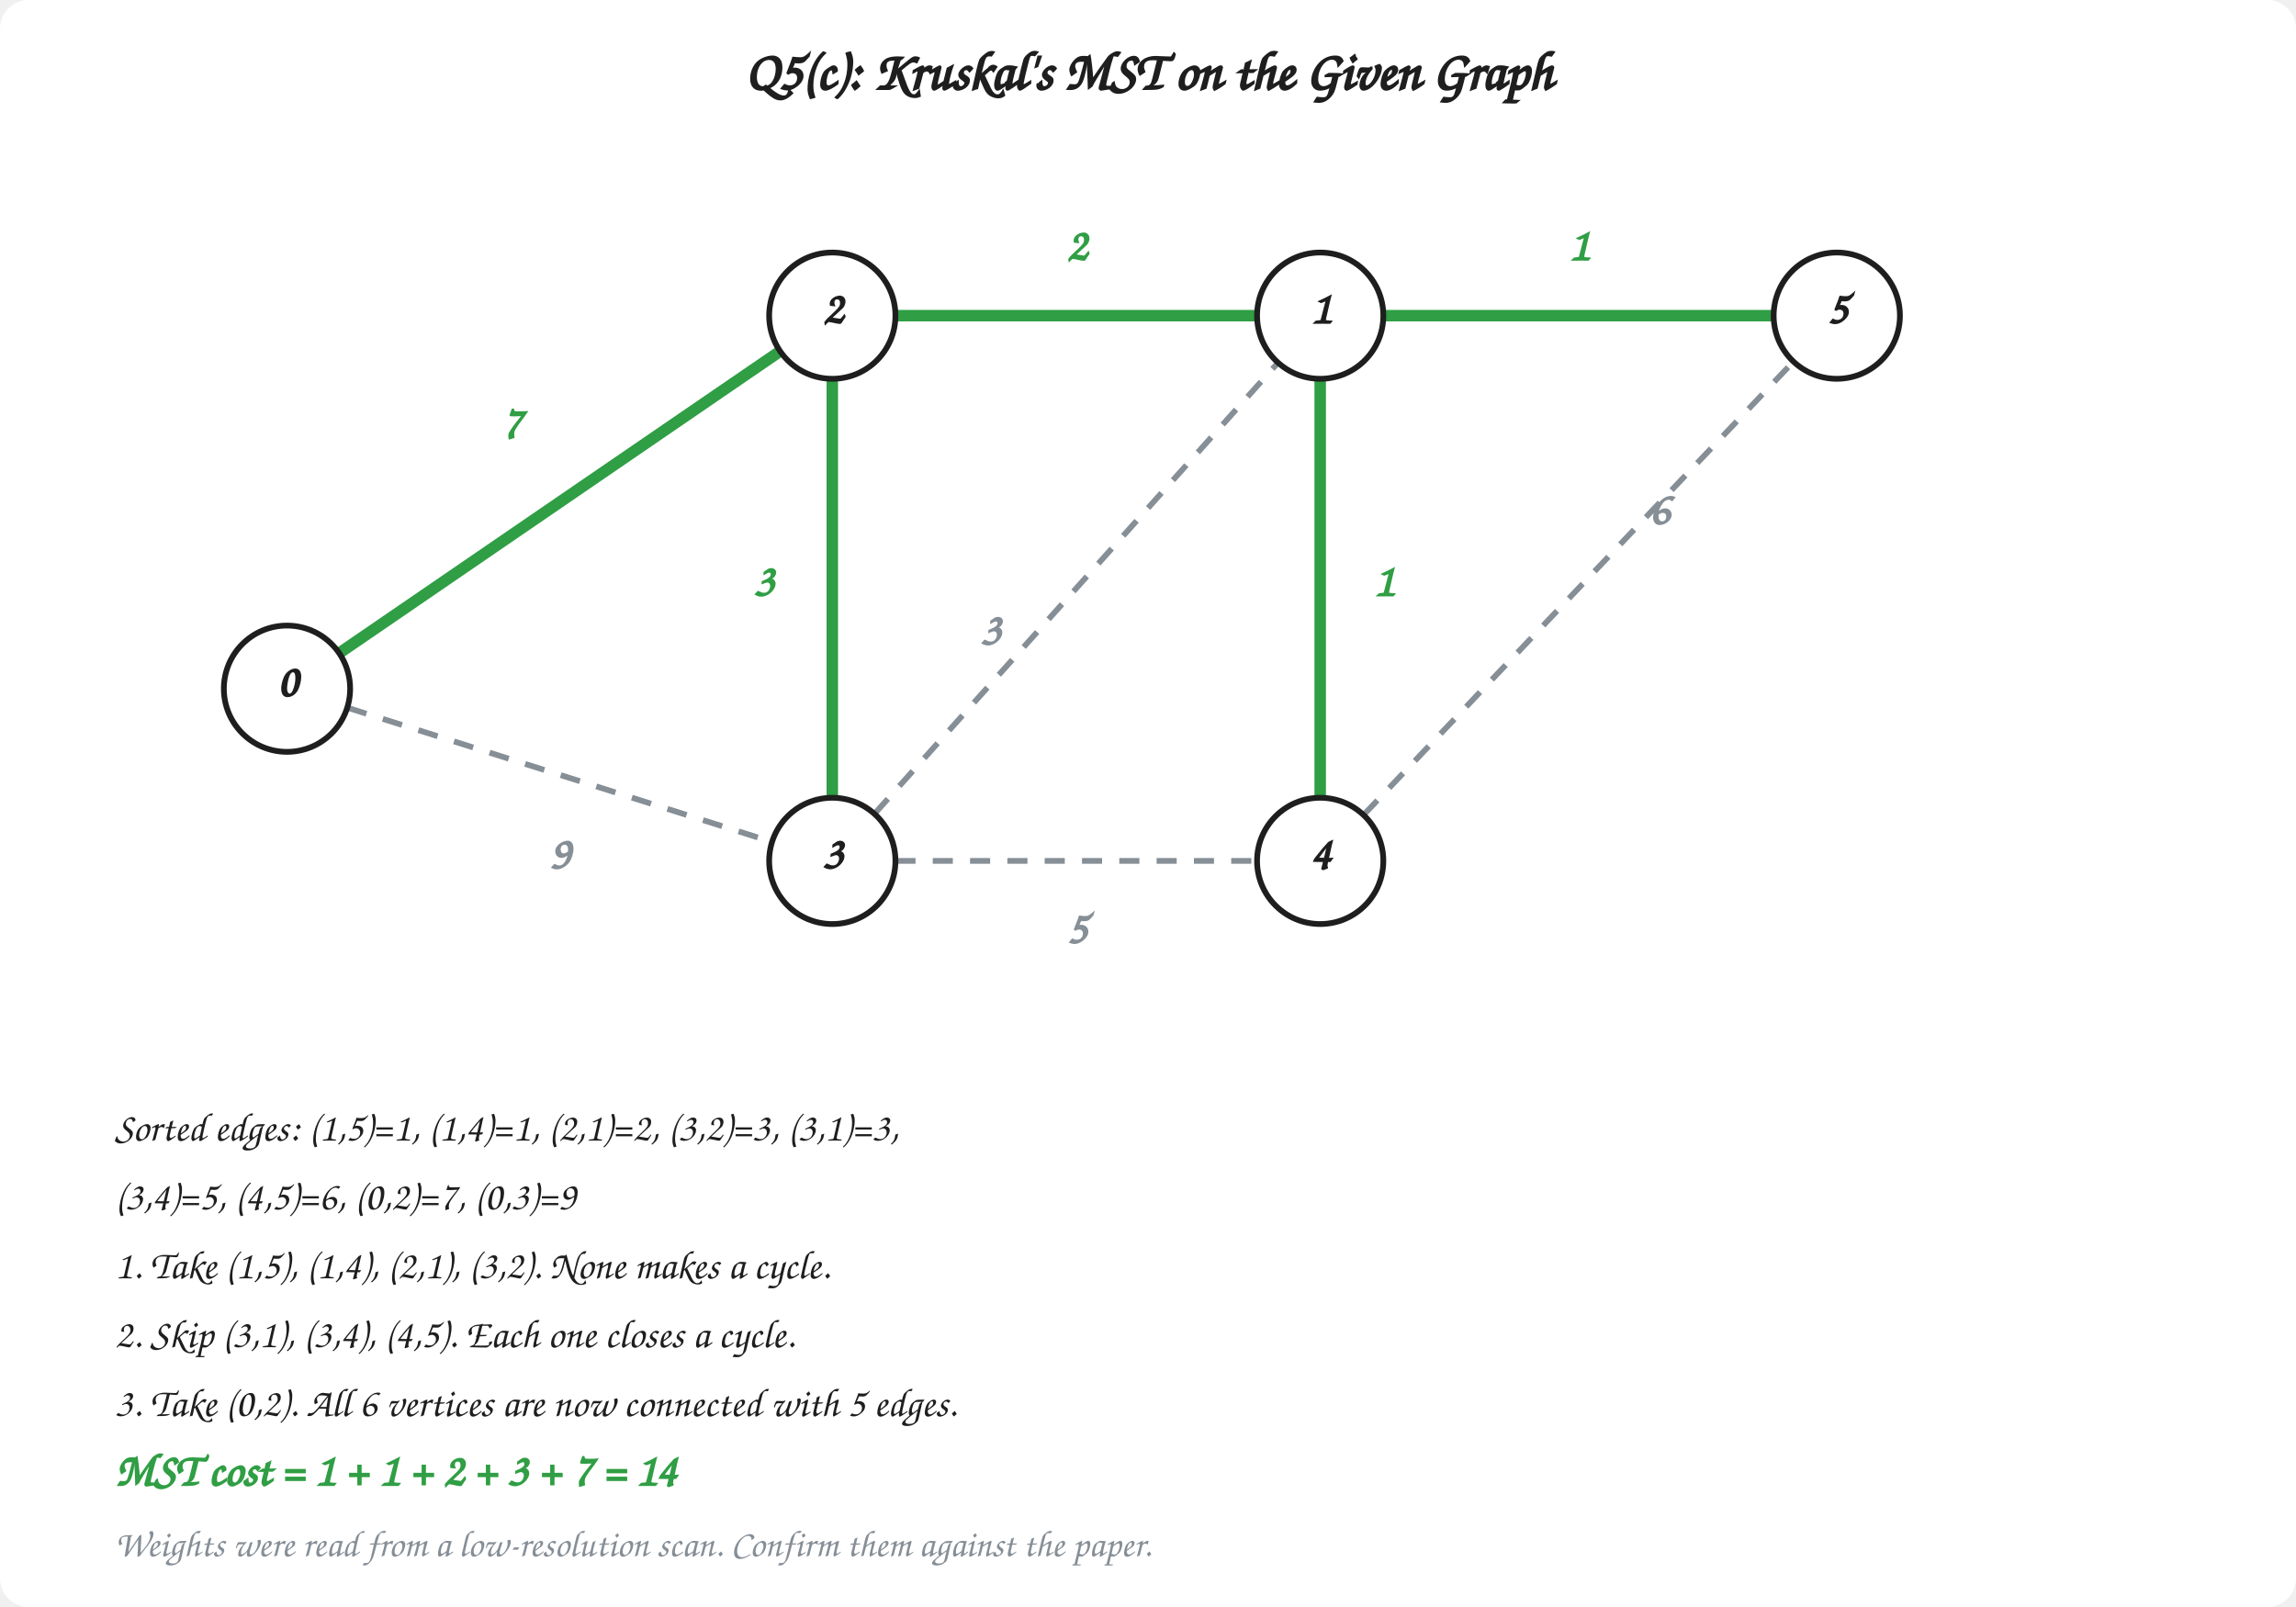
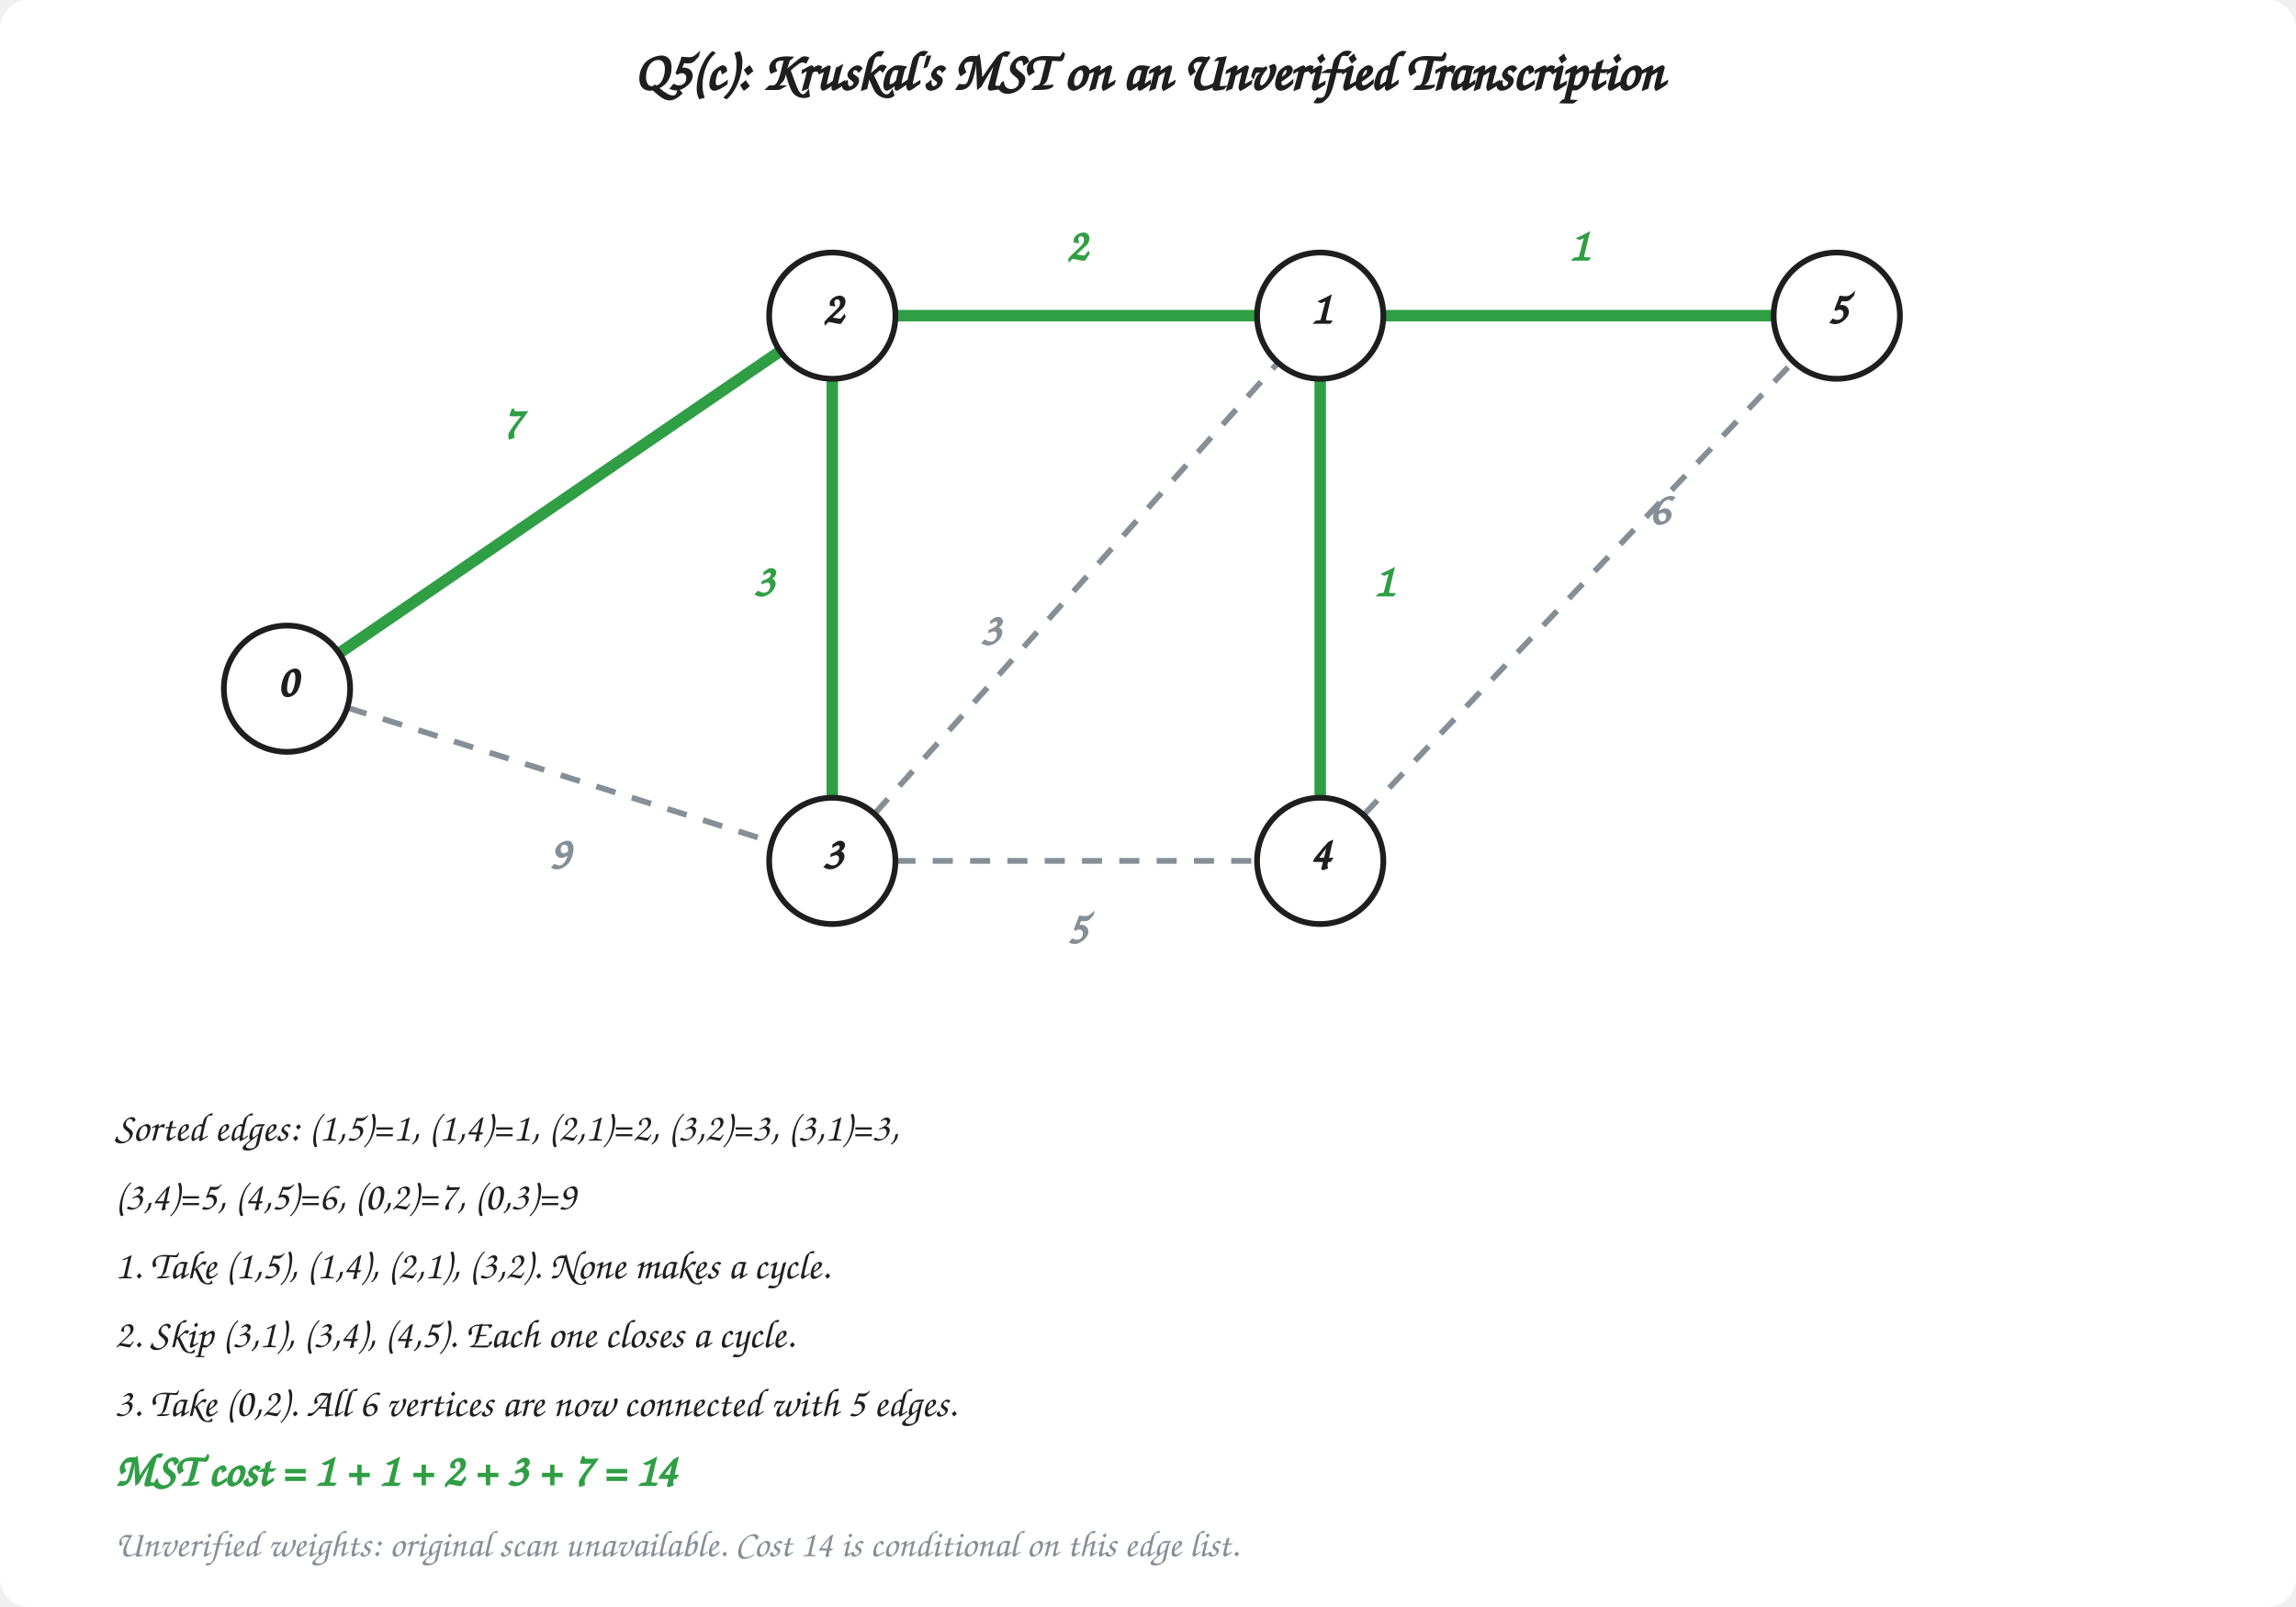
<svg xmlns="http://www.w3.org/2000/svg" width="800" height="560" viewBox="0 0 800 560" role="img" aria-label="Q5(c): Kruskal MST on the given graph">
  <defs>
    <marker id="arrow" markerWidth="10" markerHeight="10" refX="8" refY="5" orient="auto">
      <path d="M0,0 L10,5 L0,10 z" fill="#1e1e1e" />
    </marker>
  </defs>
  <rect width="800" height="560" fill="#ffffff" rx="10" />
  <g font-family="&quot;Segoe Print&quot;, &quot;Bradley Hand&quot;, Chilanka, &quot;Comic Sans MS&quot;, &quot;Comic Neue&quot;, cursive" dominant-baseline="central">
-     <text x="400" y="28.0" text-anchor="middle" font-size="19" fill="#1e1e1e" font-weight="bold">Q5(c): Kruskal's MST on the Given Graph</text>
+     <text x="400" y="28.0" text-anchor="middle" font-size="19" fill="#1e1e1e" font-weight="bold">Q5(c): Kruskal's MST on an Unverified Transcription</text>
    <polyline points="482.0,110.0 618.0,110.0" fill="none" stroke="#2f9e44" stroke-width="4" />
    <text x="550" y="88.0" text-anchor="middle" font-size="16" fill="#2f9e44" font-weight="bold">1</text>
    <polyline points="460.0,132.0 460.0,278.0" fill="none" stroke="#2f9e44" stroke-width="4" />
    <text x="482" y="205.0" text-anchor="middle" font-size="16" fill="#2f9e44" font-weight="bold">1</text>
    <polyline points="312.0,110.0 438.0,110.0" fill="none" stroke="#2f9e44" stroke-width="4" />
    <text x="375" y="88.0" text-anchor="middle" font-size="16" fill="#2f9e44" font-weight="bold">2</text>
    <polyline points="290.0,278.0 290.0,132.0" fill="none" stroke="#2f9e44" stroke-width="4" />
    <text x="266" y="205.0" text-anchor="middle" font-size="16" fill="#2f9e44" font-weight="bold">3</text>
    <polyline points="304.7,283.6 445.3,126.4" fill="none" stroke="#868e96" stroke-width="2" stroke-dasharray="7 6" />
    <text x="345" y="222.0" text-anchor="middle" font-size="16" fill="#868e96" font-weight="bold">3</text>
    <polyline points="312.0,300.0 438.0,300.0" fill="none" stroke="#868e96" stroke-width="2" stroke-dasharray="7 6" />
    <text x="375" y="326.0" text-anchor="middle" font-size="16" fill="#868e96" font-weight="bold">5</text>
    <polyline points="475.1,284.0 624.9,126.0" fill="none" stroke="#868e96" stroke-width="2" stroke-dasharray="7 6" />
    <text x="578" y="180.0" text-anchor="middle" font-size="16" fill="#868e96" font-weight="bold">6</text>
    <polyline points="118.2,227.6 271.8,122.4" fill="none" stroke="#2f9e44" stroke-width="4" />
    <text x="178" y="150.0" text-anchor="middle" font-size="16" fill="#2f9e44" font-weight="bold">7</text>
    <polyline points="121.0,246.6 269.0,293.4" fill="none" stroke="#868e96" stroke-width="2" stroke-dasharray="7 6" />
    <text x="195" y="300.0" text-anchor="middle" font-size="16" fill="#868e96" font-weight="bold">9</text>
    <circle cx="100" cy="240" r="22" fill="#ffffff" stroke="#1e1e1e" stroke-width="2" />
    <text x="100" y="240.0" text-anchor="middle" font-size="16" fill="#1e1e1e" font-weight="bold">0</text>
    <circle cx="460" cy="110" r="22" fill="#ffffff" stroke="#1e1e1e" stroke-width="2" />
    <text x="460" y="110.0" text-anchor="middle" font-size="16" fill="#1e1e1e" font-weight="bold">1</text>
    <circle cx="290" cy="110" r="22" fill="#ffffff" stroke="#1e1e1e" stroke-width="2" />
    <text x="290" y="110.0" text-anchor="middle" font-size="16" fill="#1e1e1e" font-weight="bold">2</text>
    <circle cx="290" cy="300" r="22" fill="#ffffff" stroke="#1e1e1e" stroke-width="2" />
    <text x="290" y="300.0" text-anchor="middle" font-size="16" fill="#1e1e1e" font-weight="bold">3</text>
    <circle cx="460" cy="300" r="22" fill="#ffffff" stroke="#1e1e1e" stroke-width="2" />
    <text x="460" y="300.0" text-anchor="middle" font-size="16" fill="#1e1e1e" font-weight="bold">4</text>
    <circle cx="640" cy="110" r="22" fill="#ffffff" stroke="#1e1e1e" stroke-width="2" />
    <text x="640" y="110.0" text-anchor="middle" font-size="16" fill="#1e1e1e" font-weight="bold">5</text>
    <text x="40" y="395.0" text-anchor="start" font-size="14" fill="#1e1e1e">Sorted edges: (1,5)=1, (1,4)=1, (2,1)=2, (3,2)=3, (3,1)=3,</text>
    <text x="40" y="419.0" text-anchor="start" font-size="14" fill="#1e1e1e">(3,4)=5, (4,5)=6, (0,2)=7, (0,3)=9</text>
    <text x="40" y="443.0" text-anchor="start" font-size="14" fill="#1e1e1e">1. Take (1,5), (1,4), (2,1), (3,2). None makes a cycle.</text>
    <text x="40" y="467.0" text-anchor="start" font-size="14" fill="#1e1e1e">2. Skip (3,1), (3,4), (4,5). Each one closes a cycle.</text>
    <text x="40" y="491.0" text-anchor="start" font-size="14" fill="#1e1e1e">3. Take (0,2). All 6 vertices are now connected with 5 edges.</text>
    <text x="40" y="515.0" text-anchor="start" font-size="16" fill="#2f9e44" font-weight="bold">MST cost = 1 + 1 + 2 + 3 + 7 = 14</text>
-     <text x="40" y="540.0" text-anchor="start" font-size="13" fill="#868e96">Weights were read from a low-resolution scan. Confirm them against the paper.</text>
+     <text x="40" y="540.0" text-anchor="start" font-size="13" fill="#868e96">Unverified weights: original scan unavailable. Cost 14 is conditional on this edge list.</text>
  </g>
</svg>
